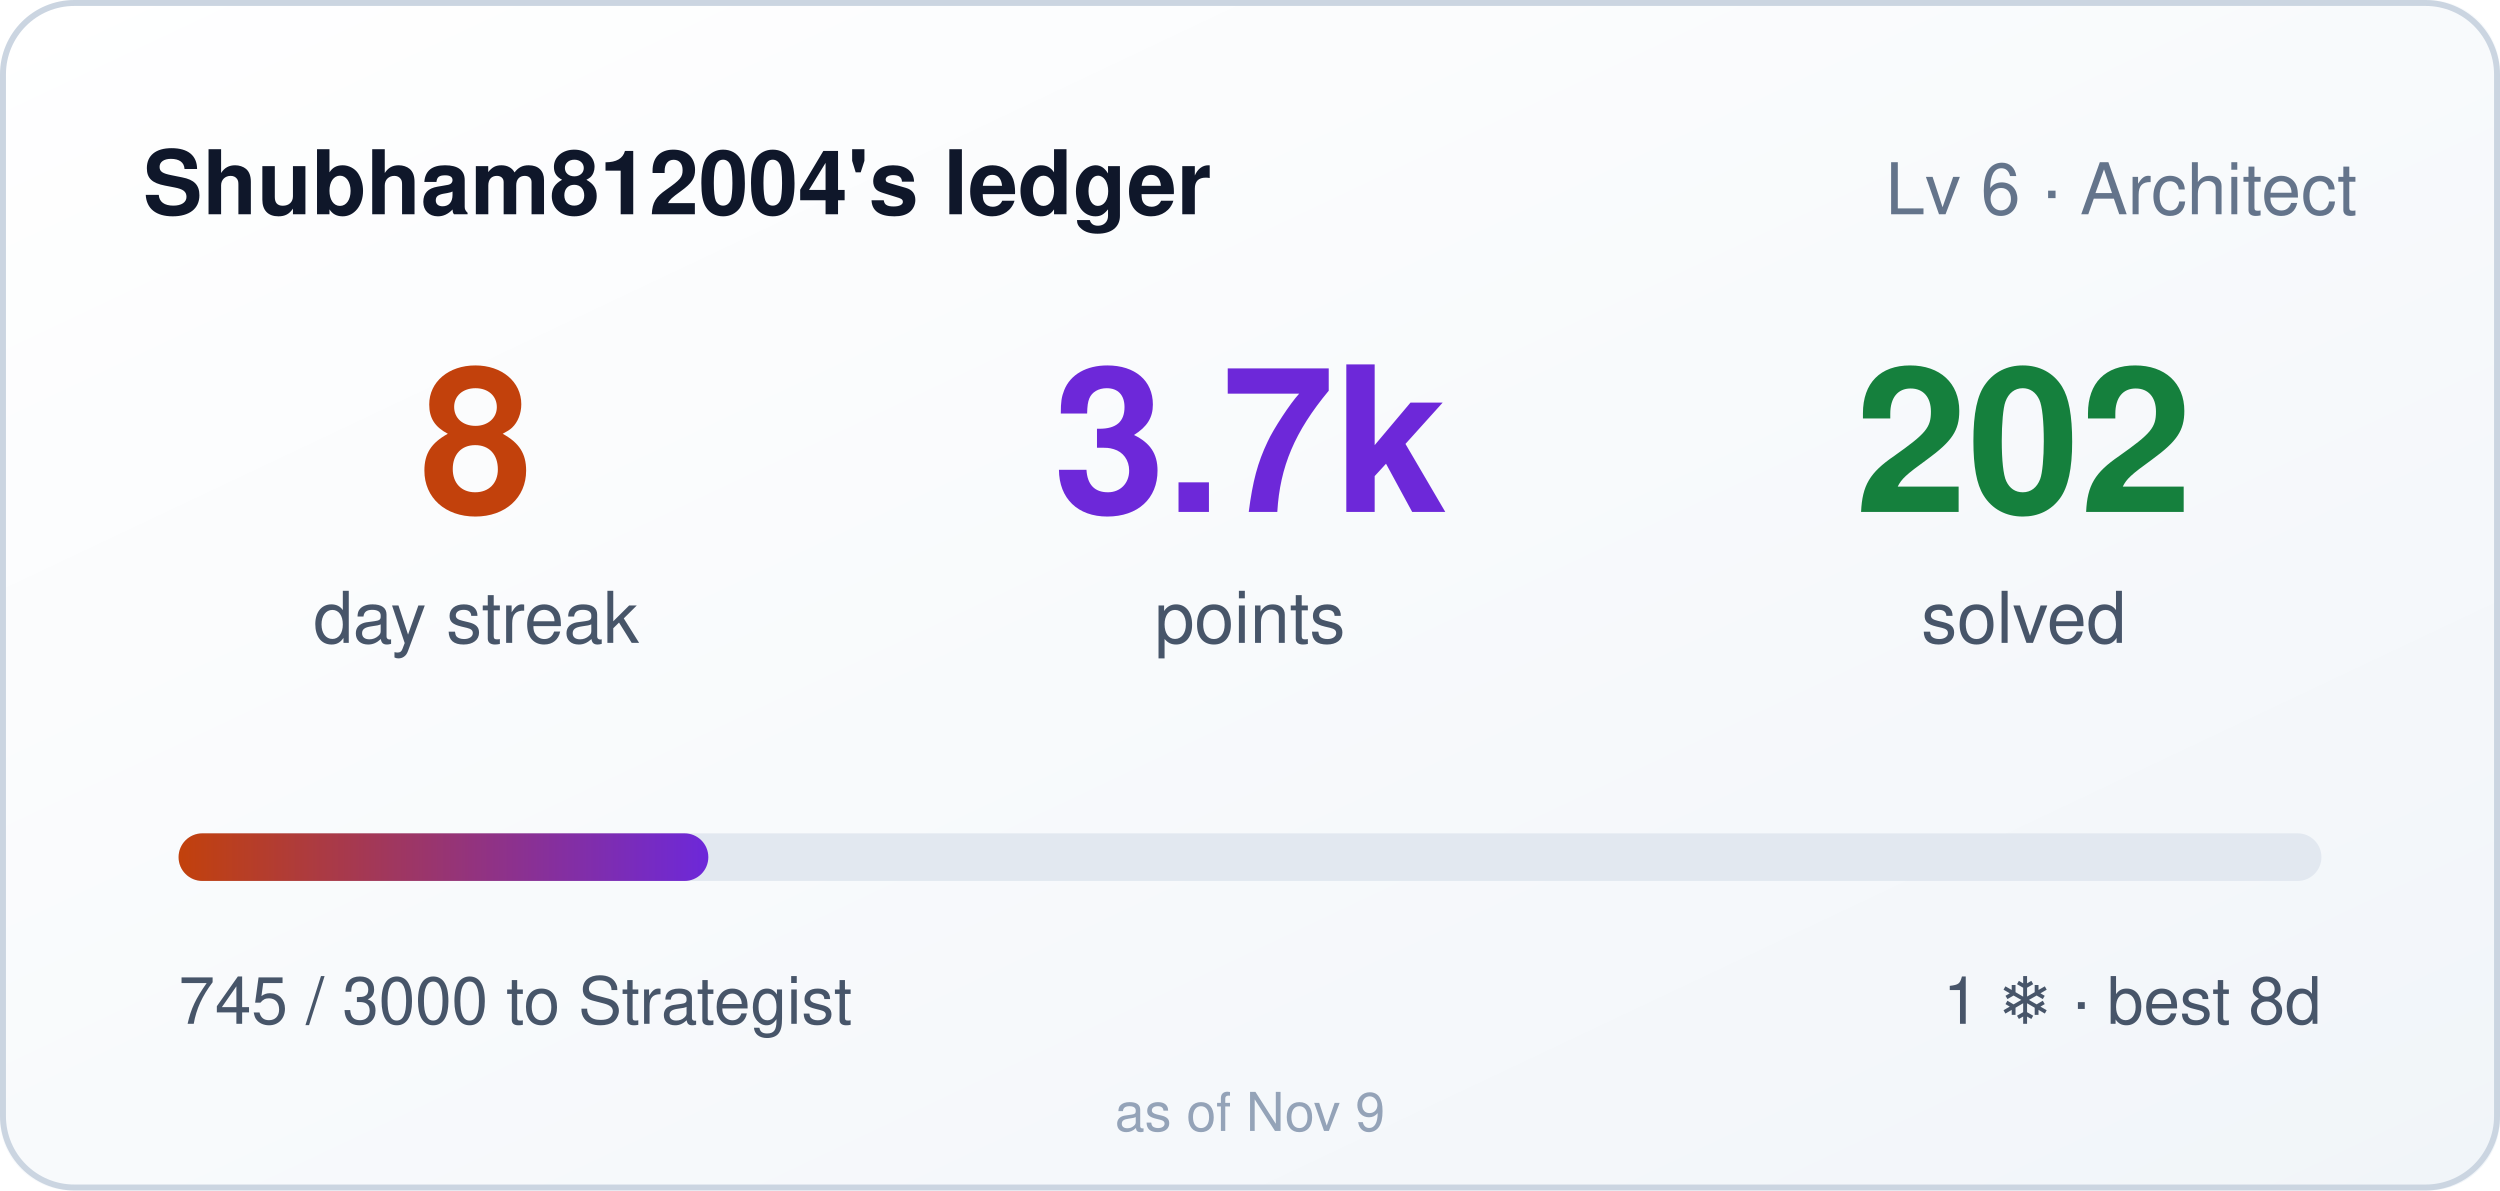
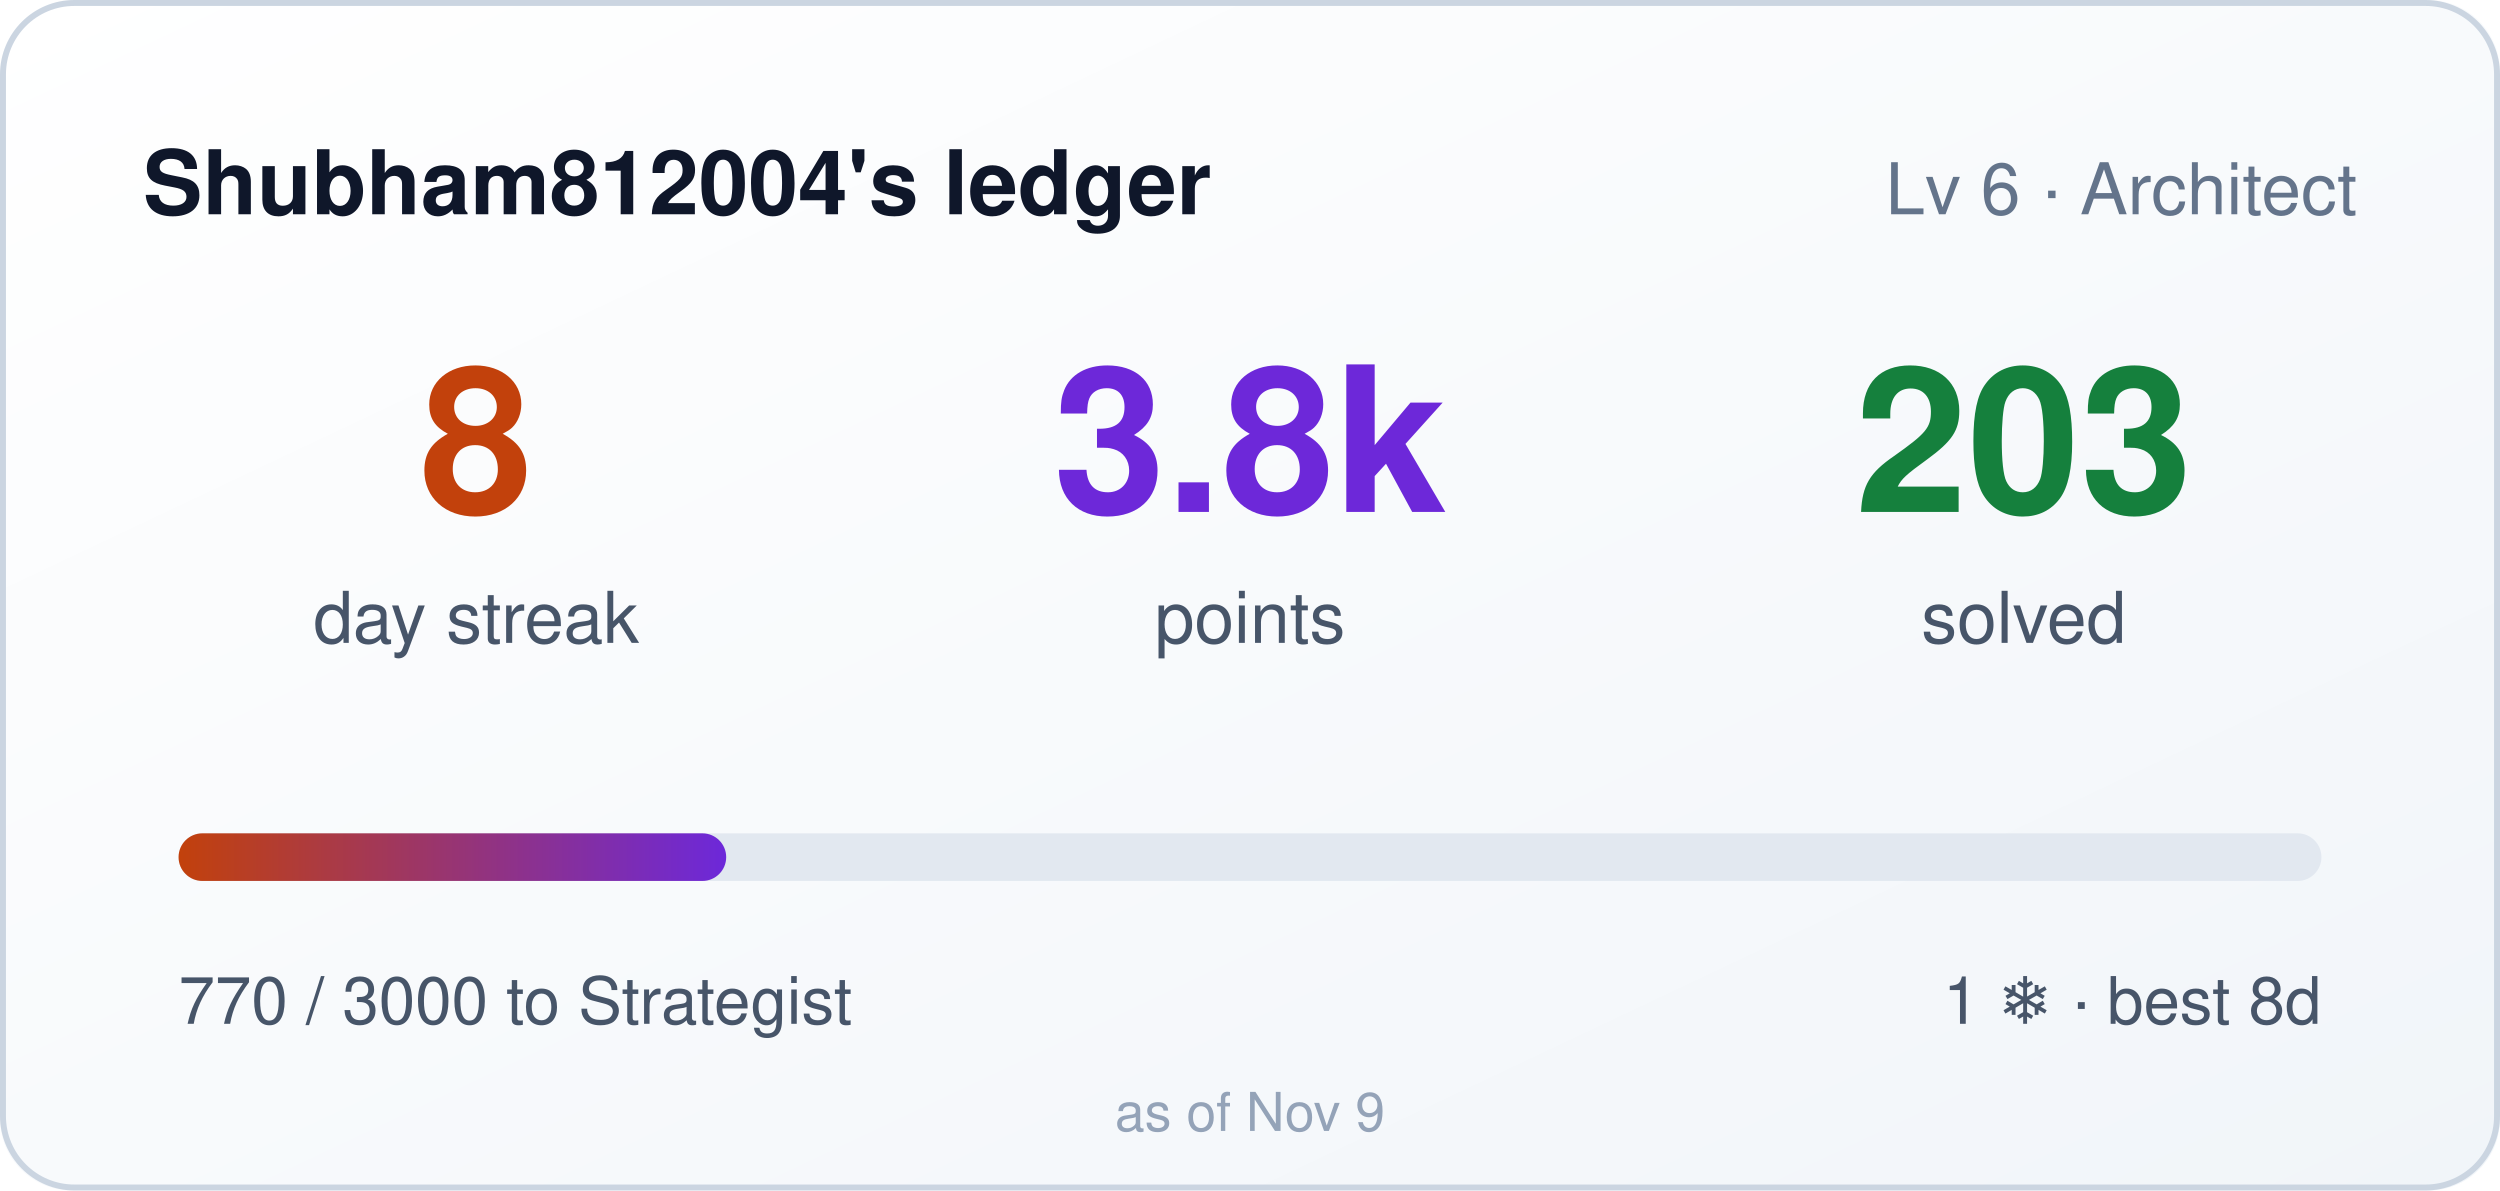
- <svg xmlns="http://www.w3.org/2000/svg" width="420" height="200" role="img" aria-label="Shubham812004's ledger: 8 day streak, 3745 points">
+ <svg xmlns="http://www.w3.org/2000/svg" width="420" height="200" role="img" aria-label="Shubham812004's ledger: 8 day streak, 3770 points">
  <style>
    .bar,.n{transform-box:fill-box}
    .bar{transform-origin:left center}
    @media (prefers-reduced-motion: no-preference){
      .bar{animation:cl-grow .9s cubic-bezier(.22,1,.36,1) both}
      .n{animation:cl-rise .5s ease-out both}
      .n2{animation-delay:.08s}
      .n3{animation-delay:.16s}
    }
    @keyframes cl-grow{from{transform:scaleX(0)}to{transform:scaleX(1)}}
    @keyframes cl-rise{from{opacity:0;transform:translateY(6px)}to{opacity:1;transform:none}}
  </style>
  <defs>
    <linearGradient id="bg" x1="0" y1="0" x2="1" y2="1">
      <stop offset="0" stop-color="#ffffff" />
      <stop offset="1" stop-color="#f1f5f9" />
    </linearGradient>
    <linearGradient id="bar" x1="0" y1="0" x2="1" y2="0">
      <stop offset="0" stop-color="#c2410c" />
      <stop offset="1" stop-color="#6d28d9" />
    </linearGradient>
  </defs>
  <rect width="420" height="200" rx="12" fill="url(#bg)" />
  <rect x="0.5" y="0.5" width="419" height="199" rx="12" fill="none" stroke="#cbd5e1" />
  <text x="24" y="36" fill="#0f172a" font-size="15" font-weight="600" font-family="Segoe UI,Helvetica,Arial,sans-serif">Shubham812004's ledger</text>
  <text x="396" y="36" fill="#64748b" font-size="12" text-anchor="end" font-family="Segoe UI,Helvetica,Arial,sans-serif">Lv 6 · Architect</text>
  <g font-family="Segoe UI,Helvetica,Arial,sans-serif">
    <text class="n n1" x="80" y="86" fill="#c2410c" font-size="34" font-weight="700" text-anchor="middle">8</text>
    <text x="80" y="108" fill="#475569" font-size="12" text-anchor="middle">day streak</text>
-     <text class="n n2" x="210" y="86" fill="#6d28d9" font-size="34" font-weight="700" text-anchor="middle">3.7k</text>
+     <text class="n n2" x="210" y="86" fill="#6d28d9" font-size="34" font-weight="700" text-anchor="middle">3.8k</text>
    <text x="210" y="108" fill="#475569" font-size="12" text-anchor="middle">points</text>
-     <text class="n n3" x="340" y="86" fill="#15803d" font-size="34" font-weight="700" text-anchor="middle">202</text>
+     <text class="n n3" x="340" y="86" fill="#15803d" font-size="34" font-weight="700" text-anchor="middle">203</text>
    <text x="340" y="108" fill="#475569" font-size="12" text-anchor="middle">solved</text>
  </g>
  <rect x="30" y="140" width="360" height="8" rx="4" fill="#e2e8f0" />
-   <rect class="bar" x="30" y="140" width="89" height="8" rx="4" fill="url(#bar)" />
-   <text x="30" y="172" fill="#475569" font-size="11" font-family="Segoe UI,Helvetica,Arial,sans-serif">745 / 3000 to Strategist</text>
+   <rect class="bar" x="30" y="140" width="92" height="8" rx="4" fill="url(#bar)" />
+   <text x="30" y="172" fill="#475569" font-size="11" font-family="Segoe UI,Helvetica,Arial,sans-serif">770 / 3000 to Strategist</text>
  <text x="390" y="172" fill="#475569" font-size="11" text-anchor="end" font-family="Segoe UI,Helvetica,Arial,sans-serif">1 ❄ · best 8d</text>
  <text x="210" y="190" fill="#94a3b8" font-size="9" text-anchor="middle" font-family="Segoe UI,Helvetica,Arial,sans-serif">as of Nov 9</text>
</svg>
